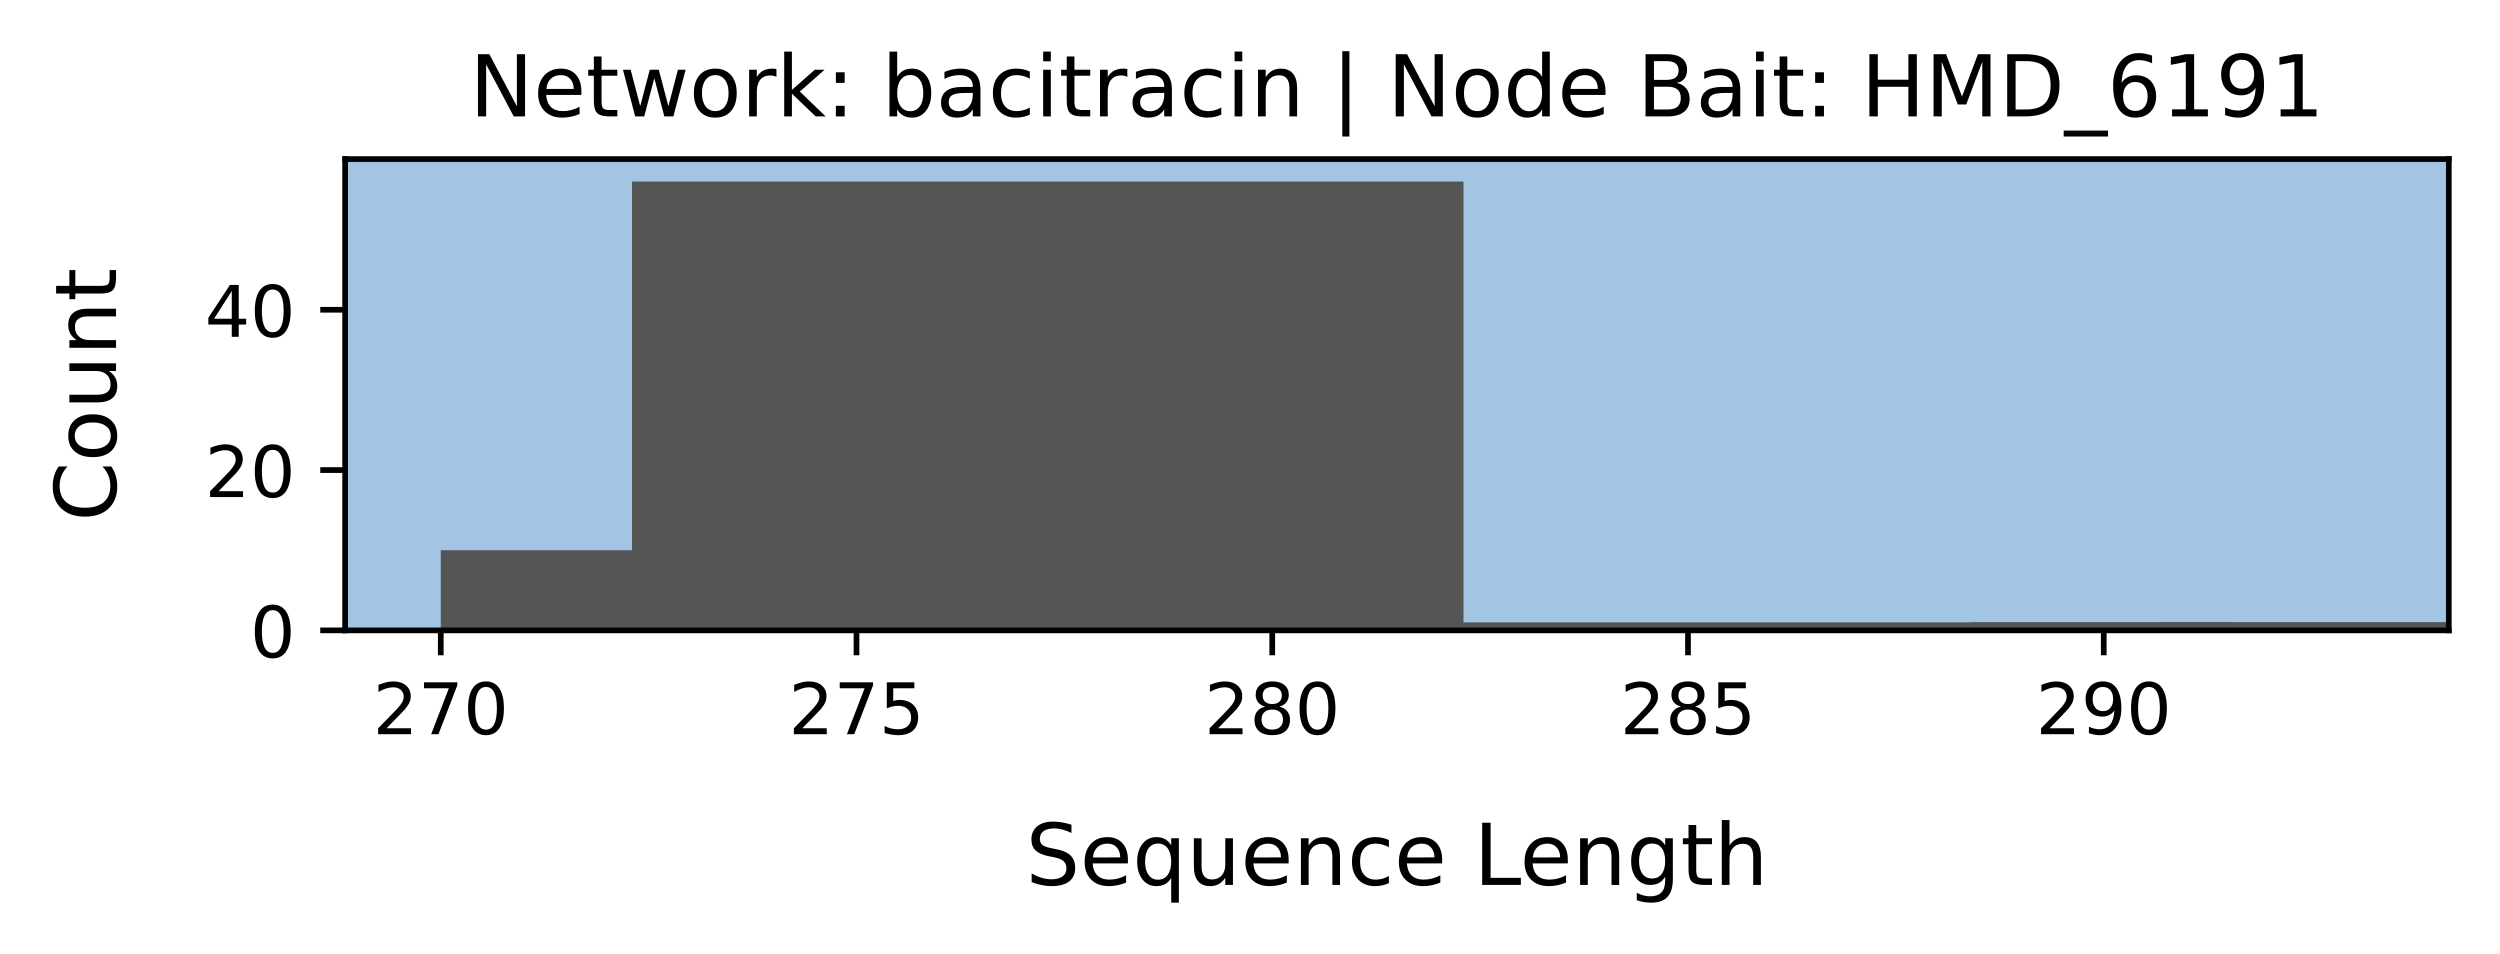
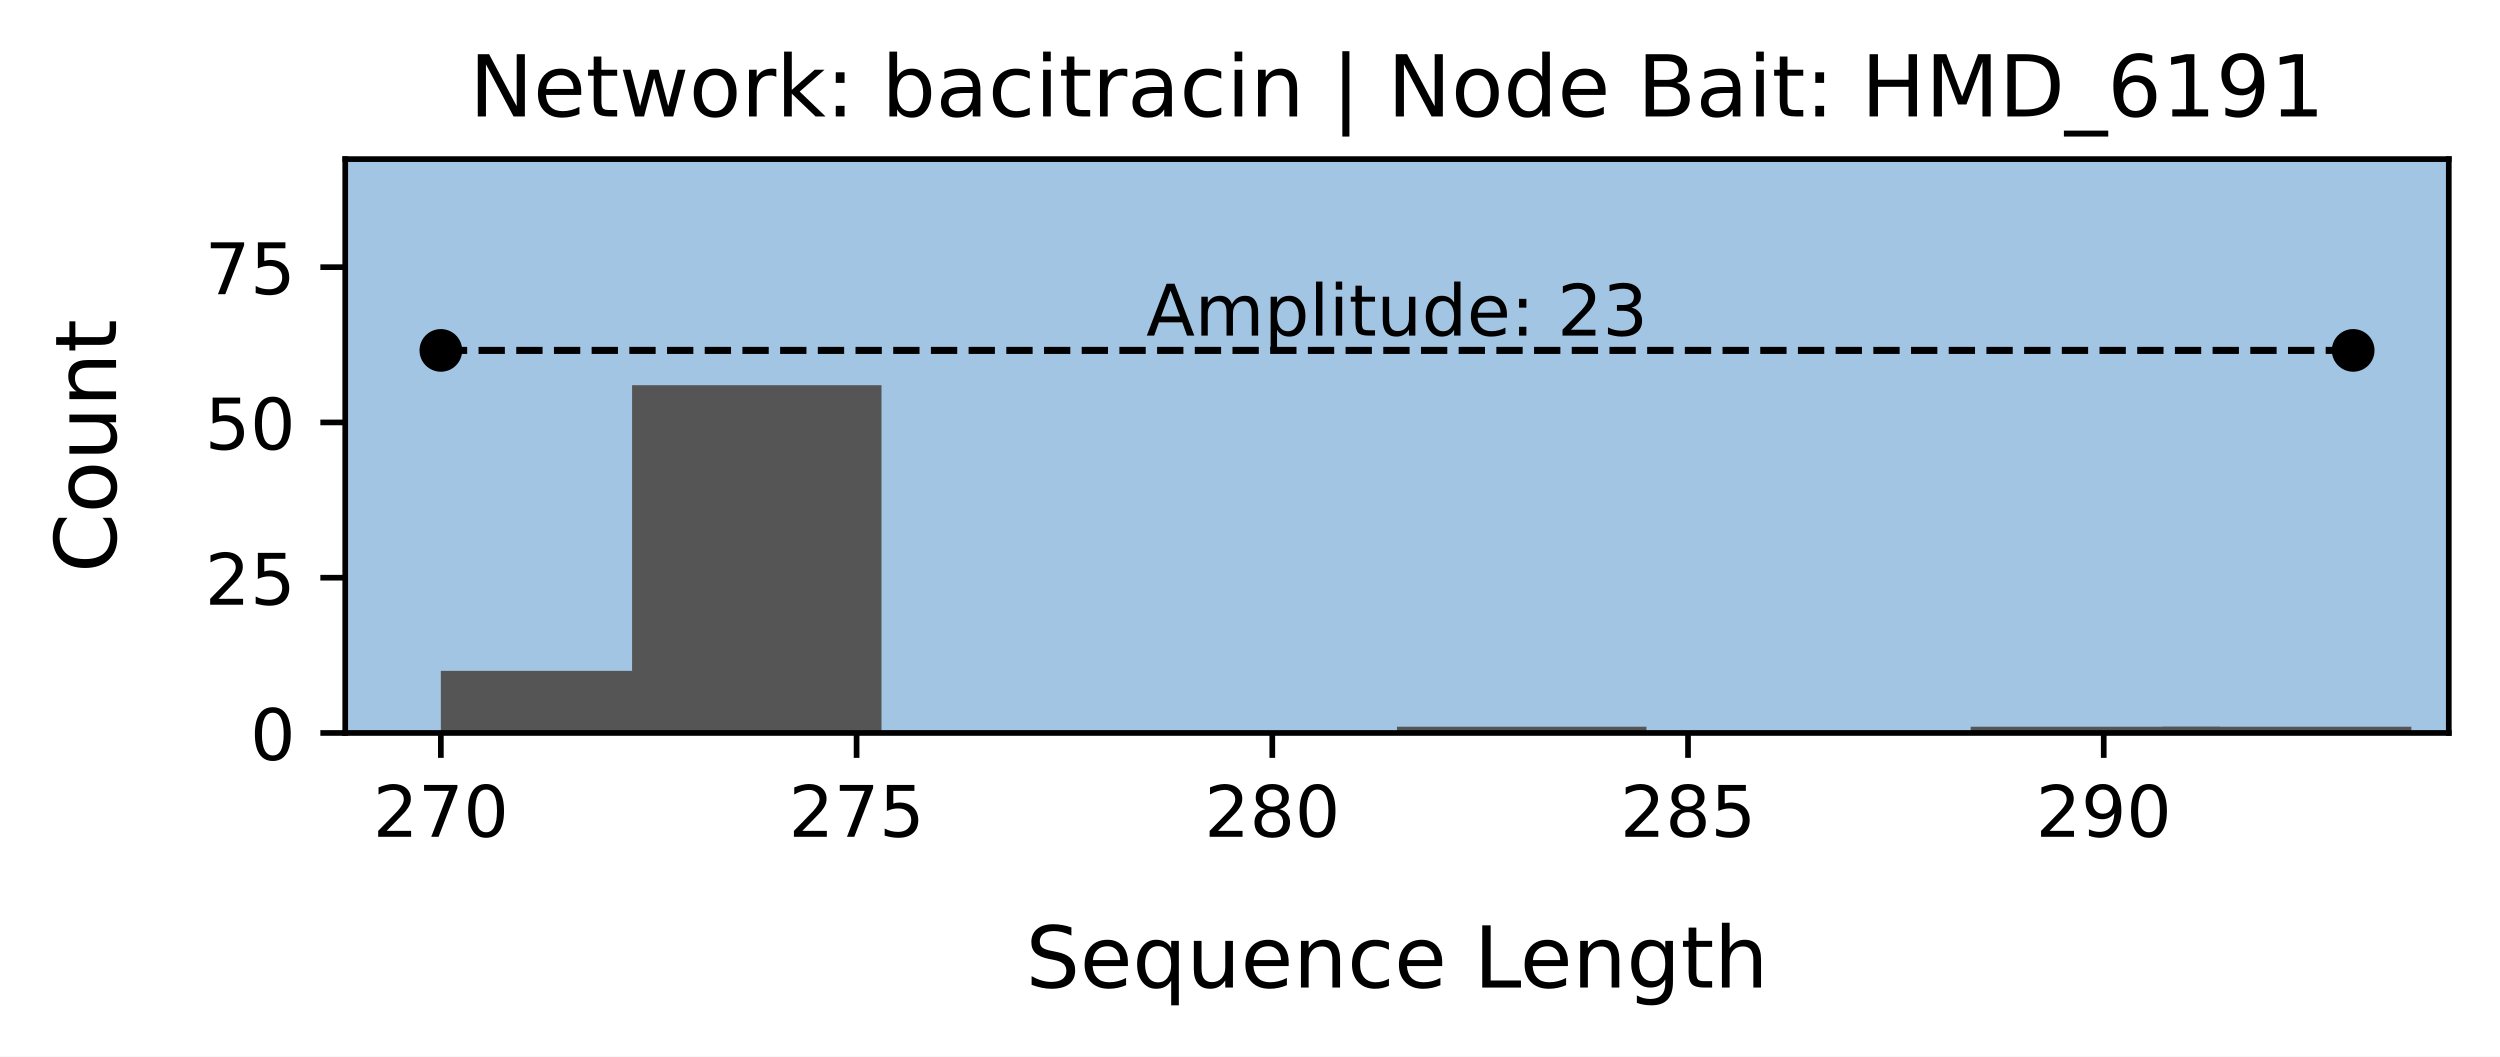
- <svg xmlns="http://www.w3.org/2000/svg" xmlns:xlink="http://www.w3.org/1999/xlink" width="351.579pt" height="134.143pt" viewBox="0 0 351.579 134.143" version="1.1">
+ <svg xmlns="http://www.w3.org/2000/svg" xmlns:xlink="http://www.w3.org/1999/xlink" width="351.489pt" height="148.542pt" viewBox="0 0 351.489 148.542" version="1.1">
  <defs>
    <style type="text/css">*{stroke-linejoin: round; stroke-linecap: butt}</style>
  </defs>
  <g id="figure_1">
    <g id="patch_1">
-       <path d="M 0 134.143  L 351.579 134.143  L 351.579 0  L 0 0  z " style="fill: #ffffff" />
+       <path d="M 0 148.542  L 351.489 148.542  L 351.489 0  L 0 0  z " style="fill: #ffffff" />
    </g>
    <g id="axes_1">
      <g id="patch_2">
-         <path d="M 48.539 88.651  L 344.379 88.651  L 344.379 22.371  L 48.539 22.371  z " style="fill: #a3c5e4" />
+         <path d="M 48.539 103.051  L 344.289 103.051  L 344.289 22.371  L 48.539 22.371  z " style="fill: #a3c5e4" />
      </g>
      <g id="patch_3">
-         <path d="M 61.986 88.651  L 178.919 88.651  L 178.919 77.379  L 61.986 77.379  z " clip-path="url(#p09d2d3f695)" style="fill: #555555" />
+         <path d="M 61.982 103.051  L 97.051 103.051  L 97.051 94.319  L 61.982 94.319  z " clip-path="url(#p4e678e7bed)" style="fill: #555555" />
      </g>
      <g id="patch_4">
-         <path d="M 88.881 88.651  L 205.813 88.651  L 205.813 25.527  L 88.881 25.527  z " clip-path="url(#p09d2d3f695)" style="fill: #555555" />
+         <path d="M 88.868 103.051  L 123.937 103.051  L 123.937 54.154  L 88.868 54.154  z " clip-path="url(#p4e678e7bed)" style="fill: #555555" />
      </g>
      <g id="patch_5">
-         <path d="M 115.775 88.651  L 232.708 88.651  L 232.708 88.651  L 115.775 88.651  z " clip-path="url(#p09d2d3f695)" style="fill: #555555" />
+         <path d="M 115.755 103.051  L 150.824 103.051  L 150.824 103.051  L 115.755 103.051  z " clip-path="url(#p4e678e7bed)" style="fill: #555555" />
      </g>
      <g id="patch_6">
-         <path d="M 142.67 88.651  L 259.602 88.651  L 259.602 88.651  L 142.67 88.651  z " clip-path="url(#p09d2d3f695)" style="fill: #555555" />
+         <path d="M 142.641 103.051  L 177.71 103.051  L 177.71 103.051  L 142.641 103.051  z " clip-path="url(#p4e678e7bed)" style="fill: #555555" />
      </g>
      <g id="patch_7">
-         <path d="M 169.564 88.651  L 286.497 88.651  L 286.497 88.651  L 169.564 88.651  z " clip-path="url(#p09d2d3f695)" style="fill: #555555" />
+         <path d="M 169.527 103.051  L 204.597 103.051  L 204.597 103.051  L 169.527 103.051  z " clip-path="url(#p4e678e7bed)" style="fill: #555555" />
      </g>
      <g id="patch_8">
-         <path d="M 196.459 88.651  L 313.392 88.651  L 313.392 87.523  L 196.459 87.523  z " clip-path="url(#p09d2d3f695)" style="fill: #555555" />
+         <path d="M 196.414 103.051  L 231.483 103.051  L 231.483 102.177  L 196.414 102.177  z " clip-path="url(#p4e678e7bed)" style="fill: #555555" />
      </g>
      <g id="patch_9">
-         <path d="M 223.353 88.651  L 340.286 88.651  L 340.286 88.651  L 223.353 88.651  z " clip-path="url(#p09d2d3f695)" style="fill: #555555" />
+         <path d="M 223.3 103.051  L 258.369 103.051  L 258.369 103.051  L 223.3 103.051  z " clip-path="url(#p4e678e7bed)" style="fill: #555555" />
      </g>
      <g id="patch_10">
-         <path d="M 250.248 88.651  L 367.181 88.651  L 367.181 88.651  L 250.248 88.651  z " clip-path="url(#p09d2d3f695)" style="fill: #555555" />
+         <path d="M 250.186 103.051  L 285.256 103.051  L 285.256 103.051  L 250.186 103.051  z " clip-path="url(#p4e678e7bed)" style="fill: #555555" />
      </g>
      <g id="patch_11">
-         <path d="M 277.142 88.651  L 394.075 88.651  L 394.075 87.523  L 277.142 87.523  z " clip-path="url(#p09d2d3f695)" style="fill: #555555" />
+         <path d="M 277.073 103.051  L 312.142 103.051  L 312.142 102.177  L 277.073 102.177  z " clip-path="url(#p4e678e7bed)" style="fill: #555555" />
      </g>
      <g id="patch_12">
-         <path d="M 304.037 88.651  L 420.97 88.651  L 420.97 87.523  L 304.037 87.523  z " clip-path="url(#p09d2d3f695)" style="fill: #555555" />
+         <path d="M 303.959 103.051  L 339.028 103.051  L 339.028 102.177  L 303.959 102.177  z " clip-path="url(#p4e678e7bed)" style="fill: #555555" />
      </g>
      <g id="matplotlib.axis_1">
        <g id="xtick_1">
          <g id="line2d_1">
            <defs>
-               <path id="m9a27b405f9" d="M 0 0  L 0 3.5  " style="stroke: #000000; stroke-width: 0.8" />
+               <path id="mc432c06a52" d="M 0 0  L 0 3.5  " style="stroke: #000000; stroke-width: 0.8" />
            </defs>
            <g>
-               <use xlink:href="#m9a27b405f9" x="61.986" y="88.651" style="stroke: #000000; stroke-width: 0.8" />
+               <use xlink:href="#mc432c06a52" x="61.982" y="103.051" style="stroke: #000000; stroke-width: 0.8" />
            </g>
          </g>
          <g id="text_1">
-             <g transform="translate(52.44227 103.2491) scale(0.1 -0.1)">
+             <g transform="translate(52.43818 117.6491) scale(0.1 -0.1)">
              <defs>
                <path id="DejaVuSans-32" d="M 1228 531  L 3431 531  L 3431 0  L 469 0  L 469 531  Q 828 903 1448 1529  Q 2069 2156 2228 2338  Q 2531 2678 2651 2914  Q 2772 3150 2772 3378  Q 2772 3750 2511 3984  Q 2250 4219 1831 4219  Q 1534 4219 1204 4116  Q 875 4013 500 3803  L 500 4441  Q 881 4594 1212 4672  Q 1544 4750 1819 4750  Q 2544 4750 2975 4387  Q 3406 4025 3406 3419  Q 3406 3131 3298 2873  Q 3191 2616 2906 2266  Q 2828 2175 2409 1742  Q 1991 1309 1228 531  z " transform="scale(0.015625)" />
                <path id="DejaVuSans-37" d="M 525 4666  L 3525 4666  L 3525 4397  L 1831 0  L 1172 0  L 2766 4134  L 525 4134  L 525 4666  z " transform="scale(0.015625)" />
                <path id="DejaVuSans-30" d="M 2034 4250  Q 1547 4250 1301 3770  Q 1056 3291 1056 2328  Q 1056 1369 1301 889  Q 1547 409 2034 409  Q 2525 409 2770 889  Q 3016 1369 3016 2328  Q 3016 3291 2770 3770  Q 2525 4250 2034 4250  z M 2034 4750  Q 2819 4750 3233 4129  Q 3647 3509 3647 2328  Q 3647 1150 3233 529  Q 2819 -91 2034 -91  Q 1250 -91 836 529  Q 422 1150 422 2328  Q 422 3509 836 4129  Q 1250 4750 2034 4750  z " transform="scale(0.015625)" />
              </defs>
              <use xlink:href="#DejaVuSans-32" />
              <use xlink:href="#DejaVuSans-37" transform="translate(63.62305 0)" />
              <use xlink:href="#DejaVuSans-30" transform="translate(127.2461 0)" />
            </g>
          </g>
        </g>
        <g id="xtick_2">
          <g id="line2d_2">
            <g>
-               <use xlink:href="#m9a27b405f9" x="120.452" y="88.651" style="stroke: #000000; stroke-width: 0.8" />
+               <use xlink:href="#mc432c06a52" x="120.431" y="103.051" style="stroke: #000000; stroke-width: 0.8" />
            </g>
          </g>
          <g id="text_2">
-             <g transform="translate(110.9087 103.2491) scale(0.1 -0.1)">
+             <g transform="translate(110.8868 117.6491) scale(0.1 -0.1)">
              <defs>
                <path id="DejaVuSans-35" d="M 691 4666  L 3169 4666  L 3169 4134  L 1269 4134  L 1269 2991  Q 1406 3038 1543 3061  Q 1681 3084 1819 3084  Q 2600 3084 3056 2656  Q 3513 2228 3513 1497  Q 3513 744 3044 326  Q 2575 -91 1722 -91  Q 1428 -91 1123 -41  Q 819 9 494 109  L 494 744  Q 775 591 1075 516  Q 1375 441 1709 441  Q 2250 441 2565 725  Q 2881 1009 2881 1497  Q 2881 1984 2565 2268  Q 2250 2553 1709 2553  Q 1456 2553 1204 2497  Q 953 2441 691 2322  L 691 4666  z " transform="scale(0.015625)" />
              </defs>
              <use xlink:href="#DejaVuSans-32" />
              <use xlink:href="#DejaVuSans-37" transform="translate(63.62305 0)" />
              <use xlink:href="#DejaVuSans-35" transform="translate(127.2461 0)" />
            </g>
          </g>
        </g>
        <g id="xtick_3">
          <g id="line2d_3">
            <g>
-               <use xlink:href="#m9a27b405f9" x="178.919" y="88.651" style="stroke: #000000; stroke-width: 0.8" />
+               <use xlink:href="#mc432c06a52" x="178.879" y="103.051" style="stroke: #000000; stroke-width: 0.8" />
            </g>
          </g>
          <g id="text_3">
-             <g transform="translate(169.3751 103.2491) scale(0.1 -0.1)">
+             <g transform="translate(169.3354 117.6491) scale(0.1 -0.1)">
              <defs>
                <path id="DejaVuSans-38" d="M 2034 2216  Q 1584 2216 1326 1975  Q 1069 1734 1069 1313  Q 1069 891 1326 650  Q 1584 409 2034 409  Q 2484 409 2743 651  Q 3003 894 3003 1313  Q 3003 1734 2745 1975  Q 2488 2216 2034 2216  z M 1403 2484  Q 997 2584 770 2862  Q 544 3141 544 3541  Q 544 4100 942 4425  Q 1341 4750 2034 4750  Q 2731 4750 3128 4425  Q 3525 4100 3525 3541  Q 3525 3141 3298 2862  Q 3072 2584 2669 2484  Q 3125 2378 3379 2068  Q 3634 1759 3634 1313  Q 3634 634 3220 271  Q 2806 -91 2034 -91  Q 1263 -91 848 271  Q 434 634 434 1313  Q 434 1759 690 2068  Q 947 2378 1403 2484  z M 1172 3481  Q 1172 3119 1398 2916  Q 1625 2713 2034 2713  Q 2441 2713 2670 2916  Q 2900 3119 2900 3481  Q 2900 3844 2670 4047  Q 2441 4250 2034 4250  Q 1625 4250 1398 4047  Q 1172 3844 1172 3481  z " transform="scale(0.015625)" />
              </defs>
              <use xlink:href="#DejaVuSans-32" />
              <use xlink:href="#DejaVuSans-38" transform="translate(63.62305 0)" />
              <use xlink:href="#DejaVuSans-30" transform="translate(127.2461 0)" />
            </g>
          </g>
        </g>
        <g id="xtick_4">
          <g id="line2d_4">
            <g>
-               <use xlink:href="#m9a27b405f9" x="237.385" y="88.651" style="stroke: #000000; stroke-width: 0.8" />
+               <use xlink:href="#mc432c06a52" x="237.328" y="103.051" style="stroke: #000000; stroke-width: 0.8" />
            </g>
          </g>
          <g id="text_4">
-             <g transform="translate(227.8415 103.2491) scale(0.1 -0.1)">
+             <g transform="translate(227.784 117.6491) scale(0.1 -0.1)">
              <use xlink:href="#DejaVuSans-32" />
              <use xlink:href="#DejaVuSans-38" transform="translate(63.62305 0)" />
              <use xlink:href="#DejaVuSans-35" transform="translate(127.2461 0)" />
            </g>
          </g>
        </g>
        <g id="xtick_5">
          <g id="line2d_5">
            <g>
-               <use xlink:href="#m9a27b405f9" x="295.852" y="88.651" style="stroke: #000000; stroke-width: 0.8" />
+               <use xlink:href="#mc432c06a52" x="295.776" y="103.051" style="stroke: #000000; stroke-width: 0.8" />
            </g>
          </g>
          <g id="text_5">
-             <g transform="translate(286.3079 103.2491) scale(0.1 -0.1)">
+             <g transform="translate(286.2326 117.6491) scale(0.1 -0.1)">
              <defs>
                <path id="DejaVuSans-39" d="M 703 97  L 703 672  Q 941 559 1184 500  Q 1428 441 1663 441  Q 2288 441 2617 861  Q 2947 1281 2994 2138  Q 2813 1869 2534 1725  Q 2256 1581 1919 1581  Q 1219 1581 811 2004  Q 403 2428 403 3163  Q 403 3881 828 4315  Q 1253 4750 1959 4750  Q 2769 4750 3195 4129  Q 3622 3509 3622 2328  Q 3622 1225 3098 567  Q 2575 -91 1691 -91  Q 1453 -91 1209 -44  Q 966 3 703 97  z M 1959 2075  Q 2384 2075 2632 2365  Q 2881 2656 2881 3163  Q 2881 3666 2632 3958  Q 2384 4250 1959 4250  Q 1534 4250 1286 3958  Q 1038 3666 1038 3163  Q 1038 2656 1286 2365  Q 1534 2075 1959 2075  z " transform="scale(0.015625)" />
              </defs>
              <use xlink:href="#DejaVuSans-32" />
              <use xlink:href="#DejaVuSans-39" transform="translate(63.62305 0)" />
              <use xlink:href="#DejaVuSans-30" transform="translate(127.2461 0)" />
            </g>
          </g>
        </g>
        <g id="text_6">
-           <g transform="translate(144.2578 124.4469) scale(0.12 -0.12)">
+           <g transform="translate(144.2128 138.8469) scale(0.12 -0.12)">
            <defs>
              <path id="DejaVuSans-53" d="M 3425 4513  L 3425 3897  Q 3066 4069 2747 4153  Q 2428 4238 2131 4238  Q 1616 4238 1336 4038  Q 1056 3838 1056 3469  Q 1056 3159 1242 3001  Q 1428 2844 1947 2747  L 2328 2669  Q 3034 2534 3370 2195  Q 3706 1856 3706 1288  Q 3706 609 3251 259  Q 2797 -91 1919 -91  Q 1588 -91 1214 -16  Q 841 59 441 206  L 441 856  Q 825 641 1194 531  Q 1563 422 1919 422  Q 2459 422 2753 634  Q 3047 847 3047 1241  Q 3047 1584 2836 1778  Q 2625 1972 2144 2069  L 1759 2144  Q 1053 2284 737 2584  Q 422 2884 422 3419  Q 422 4038 858 4394  Q 1294 4750 2059 4750  Q 2388 4750 2728 4690  Q 3069 4631 3425 4513  z " transform="scale(0.015625)" />
              <path id="DejaVuSans-65" d="M 3597 1894  L 3597 1613  L 953 1613  Q 991 1019 1311 708  Q 1631 397 2203 397  Q 2534 397 2845 478  Q 3156 559 3463 722  L 3463 178  Q 3153 47 2828 -22  Q 2503 -91 2169 -91  Q 1331 -91 842 396  Q 353 884 353 1716  Q 353 2575 817 3079  Q 1281 3584 2069 3584  Q 2775 3584 3186 3129  Q 3597 2675 3597 1894  z M 3022 2063  Q 3016 2534 2758 2815  Q 2500 3097 2075 3097  Q 1594 3097 1305 2825  Q 1016 2553 972 2059  L 3022 2063  z " transform="scale(0.015625)" />
              <path id="DejaVuSans-71" d="M 947 1747  Q 947 1113 1208 752  Q 1469 391 1925 391  Q 2381 391 2643 752  Q 2906 1113 2906 1747  Q 2906 2381 2643 2742  Q 2381 3103 1925 3103  Q 1469 3103 1208 2742  Q 947 2381 947 1747  z M 2906 525  Q 2725 213 2448 61  Q 2172 -91 1784 -91  Q 1150 -91 751 415  Q 353 922 353 1747  Q 353 2572 751 3078  Q 1150 3584 1784 3584  Q 2172 3584 2448 3432  Q 2725 3281 2906 2969  L 2906 3500  L 3481 3500  L 3481 -1331  L 2906 -1331  L 2906 525  z " transform="scale(0.015625)" />
              <path id="DejaVuSans-75" d="M 544 1381  L 544 3500  L 1119 3500  L 1119 1403  Q 1119 906 1312 657  Q 1506 409 1894 409  Q 2359 409 2629 706  Q 2900 1003 2900 1516  L 2900 3500  L 3475 3500  L 3475 0  L 2900 0  L 2900 538  Q 2691 219 2414 64  Q 2138 -91 1772 -91  Q 1169 -91 856 284  Q 544 659 544 1381  z M 1991 3584  L 1991 3584  z " transform="scale(0.015625)" />
              <path id="DejaVuSans-6e" d="M 3513 2113  L 3513 0  L 2938 0  L 2938 2094  Q 2938 2591 2744 2837  Q 2550 3084 2163 3084  Q 1697 3084 1428 2787  Q 1159 2491 1159 1978  L 1159 0  L 581 0  L 581 3500  L 1159 3500  L 1159 2956  Q 1366 3272 1645 3428  Q 1925 3584 2291 3584  Q 2894 3584 3203 3211  Q 3513 2838 3513 2113  z " transform="scale(0.015625)" />
              <path id="DejaVuSans-63" d="M 3122 3366  L 3122 2828  Q 2878 2963 2633 3030  Q 2388 3097 2138 3097  Q 1578 3097 1268 2742  Q 959 2388 959 1747  Q 959 1106 1268 751  Q 1578 397 2138 397  Q 2388 397 2633 464  Q 2878 531 3122 666  L 3122 134  Q 2881 22 2623 -34  Q 2366 -91 2075 -91  Q 1284 -91 818 406  Q 353 903 353 1747  Q 353 2603 823 3093  Q 1294 3584 2113 3584  Q 2378 3584 2631 3529  Q 2884 3475 3122 3366  z " transform="scale(0.015625)" />
              <path id="DejaVuSans-20" transform="scale(0.015625)" />
              <path id="DejaVuSans-4c" d="M 628 4666  L 1259 4666  L 1259 531  L 3531 531  L 3531 0  L 628 0  L 628 4666  z " transform="scale(0.015625)" />
              <path id="DejaVuSans-67" d="M 2906 1791  Q 2906 2416 2648 2759  Q 2391 3103 1925 3103  Q 1463 3103 1205 2759  Q 947 2416 947 1791  Q 947 1169 1205 825  Q 1463 481 1925 481  Q 2391 481 2648 825  Q 2906 1169 2906 1791  z M 3481 434  Q 3481 -459 3084 -895  Q 2688 -1331 1869 -1331  Q 1566 -1331 1297 -1286  Q 1028 -1241 775 -1147  L 775 -588  Q 1028 -725 1275 -790  Q 1522 -856 1778 -856  Q 2344 -856 2625 -561  Q 2906 -266 2906 331  L 2906 616  Q 2728 306 2450 153  Q 2172 0 1784 0  Q 1141 0 747 490  Q 353 981 353 1791  Q 353 2603 747 3093  Q 1141 3584 1784 3584  Q 2172 3584 2450 3431  Q 2728 3278 2906 2969  L 2906 3500  L 3481 3500  L 3481 434  z " transform="scale(0.015625)" />
              <path id="DejaVuSans-74" d="M 1172 4494  L 1172 3500  L 2356 3500  L 2356 3053  L 1172 3053  L 1172 1153  Q 1172 725 1289 603  Q 1406 481 1766 481  L 2356 481  L 2356 0  L 1766 0  Q 1100 0 847 248  Q 594 497 594 1153  L 594 3053  L 172 3053  L 172 3500  L 594 3500  L 594 4494  L 1172 4494  z " transform="scale(0.015625)" />
              <path id="DejaVuSans-68" d="M 3513 2113  L 3513 0  L 2938 0  L 2938 2094  Q 2938 2591 2744 2837  Q 2550 3084 2163 3084  Q 1697 3084 1428 2787  Q 1159 2491 1159 1978  L 1159 0  L 581 0  L 581 4863  L 1159 4863  L 1159 2956  Q 1366 3272 1645 3428  Q 1925 3584 2291 3584  Q 2894 3584 3203 3211  Q 3513 2838 3513 2113  z " transform="scale(0.015625)" />
            </defs>
            <use xlink:href="#DejaVuSans-53" />
            <use xlink:href="#DejaVuSans-65" transform="translate(63.47656 0)" />
            <use xlink:href="#DejaVuSans-71" transform="translate(125 0)" />
            <use xlink:href="#DejaVuSans-75" transform="translate(188.4766 0)" />
            <use xlink:href="#DejaVuSans-65" transform="translate(251.8555 0)" />
            <use xlink:href="#DejaVuSans-6e" transform="translate(313.3789 0)" />
            <use xlink:href="#DejaVuSans-63" transform="translate(376.7578 0)" />
            <use xlink:href="#DejaVuSans-65" transform="translate(431.7383 0)" />
            <use xlink:href="#DejaVuSans-20" transform="translate(493.2617 0)" />
            <use xlink:href="#DejaVuSans-4c" transform="translate(525.0488 0)" />
            <use xlink:href="#DejaVuSans-65" transform="translate(579.0117 0)" />
            <use xlink:href="#DejaVuSans-6e" transform="translate(640.5352 0)" />
            <use xlink:href="#DejaVuSans-67" transform="translate(703.9141 0)" />
            <use xlink:href="#DejaVuSans-74" transform="translate(767.3906 0)" />
            <use xlink:href="#DejaVuSans-68" transform="translate(806.5996 0)" />
          </g>
        </g>
      </g>
      <g id="matplotlib.axis_2">
        <g id="ytick_1">
          <g id="line2d_6">
            <defs>
-               <path id="m1cc6d97ac4" d="M 0 0  L -3.5 0  " style="stroke: #000000; stroke-width: 0.8" />
+               <path id="mc80a5d818e" d="M 0 0  L -3.5 0  " style="stroke: #000000; stroke-width: 0.8" />
            </defs>
            <g>
-               <use xlink:href="#m1cc6d97ac4" x="48.539" y="88.651" style="stroke: #000000; stroke-width: 0.8" />
+               <use xlink:href="#mc80a5d818e" x="48.539" y="103.051" style="stroke: #000000; stroke-width: 0.8" />
            </g>
          </g>
          <g id="text_7">
-             <g transform="translate(35.17625 92.44984) scale(0.1 -0.1)">
+             <g transform="translate(35.17625 106.8498) scale(0.1 -0.1)">
              <use xlink:href="#DejaVuSans-30" />
            </g>
          </g>
        </g>
        <g id="ytick_2">
          <g id="line2d_7">
            <g>
-               <use xlink:href="#m1cc6d97ac4" x="48.539" y="66.106" style="stroke: #000000; stroke-width: 0.8" />
+               <use xlink:href="#mc80a5d818e" x="48.539" y="81.222" style="stroke: #000000; stroke-width: 0.8" />
            </g>
          </g>
          <g id="text_8">
-             <g transform="translate(28.81375 69.90563) scale(0.1 -0.1)">
-               <use xlink:href="#DejaVuSans-32" />
-               <use xlink:href="#DejaVuSans-30" transform="translate(63.62305 0)" />
+             <g transform="translate(28.81375 85.02084) scale(0.1 -0.1)">
+               <use xlink:href="#DejaVuSans-32" />
+               <use xlink:href="#DejaVuSans-35" transform="translate(63.62305 0)" />
            </g>
          </g>
        </g>
        <g id="ytick_3">
          <g id="line2d_8">
            <g>
-               <use xlink:href="#m1cc6d97ac4" x="48.539" y="43.562" style="stroke: #000000; stroke-width: 0.8" />
+               <use xlink:href="#mc80a5d818e" x="48.539" y="59.393" style="stroke: #000000; stroke-width: 0.8" />
            </g>
          </g>
          <g id="text_9">
-             <g transform="translate(28.81375 47.36141) scale(0.1 -0.1)">
-               <defs>
-                 <path id="DejaVuSans-34" d="M 2419 4116  L 825 1625  L 2419 1625  L 2419 4116  z M 2253 4666  L 3047 4666  L 3047 1625  L 3713 1625  L 3713 1100  L 3047 1100  L 3047 0  L 2419 0  L 2419 1100  L 313 1100  L 313 1709  L 2253 4666  z " transform="scale(0.015625)" />
-               </defs>
-               <use xlink:href="#DejaVuSans-34" />
+             <g transform="translate(28.81375 63.19183) scale(0.1 -0.1)">
+               <use xlink:href="#DejaVuSans-35" />
              <use xlink:href="#DejaVuSans-30" transform="translate(63.62305 0)" />
            </g>
          </g>
        </g>
-         <g id="text_10">
-           <g transform="translate(16.31812 73.32875) rotate(-90) scale(0.12 -0.12)">
+         <g id="ytick_4">
+           <g id="line2d_9">
+             <g>
+               <use xlink:href="#mc80a5d818e" x="48.539" y="37.564" style="stroke: #000000; stroke-width: 0.8" />
+             </g>
+           </g>
+           <g id="text_10">
+             <g transform="translate(28.81375 41.36283) scale(0.1 -0.1)">
+               <use xlink:href="#DejaVuSans-37" />
+               <use xlink:href="#DejaVuSans-35" transform="translate(63.62305 0)" />
+             </g>
+           </g>
+         </g>
+         <g id="text_11">
+           <g transform="translate(16.31812 80.52875) rotate(-90) scale(0.12 -0.12)">
            <defs>
              <path id="DejaVuSans-43" d="M 4122 4306  L 4122 3641  Q 3803 3938 3442 4084  Q 3081 4231 2675 4231  Q 1875 4231 1450 3742  Q 1025 3253 1025 2328  Q 1025 1406 1450 917  Q 1875 428 2675 428  Q 3081 428 3442 575  Q 3803 722 4122 1019  L 4122 359  Q 3791 134 3420 21  Q 3050 -91 2638 -91  Q 1578 -91 968 557  Q 359 1206 359 2328  Q 359 3453 968 4101  Q 1578 4750 2638 4750  Q 3056 4750 3426 4639  Q 3797 4528 4122 4306  z " transform="scale(0.015625)" />
              <path id="DejaVuSans-6f" d="M 1959 3097  Q 1497 3097 1228 2736  Q 959 2375 959 1747  Q 959 1119 1226 758  Q 1494 397 1959 397  Q 2419 397 2687 759  Q 2956 1122 2956 1747  Q 2956 2369 2687 2733  Q 2419 3097 1959 3097  z M 1959 3584  Q 2709 3584 3137 3096  Q 3566 2609 3566 1747  Q 3566 888 3137 398  Q 2709 -91 1959 -91  Q 1206 -91 779 398  Q 353 888 353 1747  Q 353 2609 779 3096  Q 1206 3584 1959 3584  z " transform="scale(0.015625)" />
            </defs>
            <use xlink:href="#DejaVuSans-43" />
            <use xlink:href="#DejaVuSans-6f" transform="translate(69.82422 0)" />
            <use xlink:href="#DejaVuSans-75" transform="translate(131.0059 0)" />
            <use xlink:href="#DejaVuSans-6e" transform="translate(194.3848 0)" />
            <use xlink:href="#DejaVuSans-74" transform="translate(257.7637 0)" />
          </g>
        </g>
      </g>
+       <g id="LineCollection_1">
+         <path d="M 61.982 49.264  L 330.846 49.264  " clip-path="url(#p4e678e7bed)" style="fill: none; stroke-dasharray: 3.7,1.6; stroke-dashoffset: 0; stroke: #000000" />
+       </g>
+       <g id="line2d_10">
+         <defs>
+           <path id="mbbeb153cbf" d="M 0 2.5  C 0.663 2.5 1.299 2.237 1.768 1.768  C 2.237 1.299 2.5 0.663 2.5 0  C 2.5 -0.663 2.237 -1.299 1.768 -1.768  C 1.299 -2.237 0.663 -2.5 0 -2.5  C -0.663 -2.5 -1.299 -2.237 -1.768 -1.768  C -2.237 -1.299 -2.5 -0.663 -2.5 0  C -2.5 0.663 -2.237 1.299 -1.768 1.768  C -1.299 2.237 -0.663 2.5 0 2.5  z " style="stroke: #000000" />
+         </defs>
+         <g clip-path="url(#p4e678e7bed)">
+           <use xlink:href="#mbbeb153cbf" x="61.982" y="49.264" style="stroke: #000000" />
+           <use xlink:href="#mbbeb153cbf" x="330.846" y="49.264" style="stroke: #000000" />
+         </g>
+       </g>
      <g id="patch_13">
-         <path d="M 48.539 88.651  L 48.539 22.371  " style="fill: none; stroke: #000000; stroke-width: 0.8; stroke-linejoin: miter; stroke-linecap: square" />
+         <path d="M 48.539 103.051  L 48.539 22.371  " style="fill: none; stroke: #000000; stroke-width: 0.8; stroke-linejoin: miter; stroke-linecap: square" />
      </g>
      <g id="patch_14">
-         <path d="M 344.379 88.651  L 344.379 22.371  " style="fill: none; stroke: #000000; stroke-width: 0.8; stroke-linejoin: miter; stroke-linecap: square" />
+         <path d="M 344.289 103.051  L 344.289 22.371  " style="fill: none; stroke: #000000; stroke-width: 0.8; stroke-linejoin: miter; stroke-linecap: square" />
      </g>
      <g id="patch_15">
-         <path d="M 48.539 88.651  L 344.379 88.651  " style="fill: none; stroke: #000000; stroke-width: 0.8; stroke-linejoin: miter; stroke-linecap: square" />
+         <path d="M 48.539 103.051  L 344.289 103.051  " style="fill: none; stroke: #000000; stroke-width: 0.8; stroke-linejoin: miter; stroke-linecap: square" />
      </g>
      <g id="patch_16">
-         <path d="M 48.539 22.371  L 344.379 22.371  " style="fill: none; stroke: #000000; stroke-width: 0.8; stroke-linejoin: miter; stroke-linecap: square" />
-       </g>
-       <g id="text_11">
-         <g transform="translate(66.04031 16.37063) scale(0.12 -0.12)">
+         <path d="M 48.539 22.371  L 344.289 22.371  " style="fill: none; stroke: #000000; stroke-width: 0.8; stroke-linejoin: miter; stroke-linecap: square" />
+       </g>
+       <g id="text_12">
+         <g transform="translate(161.1552 47.18427) scale(0.1 -0.1)">
+           <defs>
+             <path id="DejaVuSans-41" d="M 2188 4044  L 1331 1722  L 3047 1722  L 2188 4044  z M 1831 4666  L 2547 4666  L 4325 0  L 3669 0  L 3244 1197  L 1141 1197  L 716 0  L 50 0  L 1831 4666  z " transform="scale(0.015625)" />
+             <path id="DejaVuSans-6d" d="M 3328 2828  Q 3544 3216 3844 3400  Q 4144 3584 4550 3584  Q 5097 3584 5394 3201  Q 5691 2819 5691 2113  L 5691 0  L 5113 0  L 5113 2094  Q 5113 2597 4934 2840  Q 4756 3084 4391 3084  Q 3944 3084 3684 2787  Q 3425 2491 3425 1978  L 3425 0  L 2847 0  L 2847 2094  Q 2847 2600 2669 2842  Q 2491 3084 2119 3084  Q 1678 3084 1418 2786  Q 1159 2488 1159 1978  L 1159 0  L 581 0  L 581 3500  L 1159 3500  L 1159 2956  Q 1356 3278 1631 3431  Q 1906 3584 2284 3584  Q 2666 3584 2933 3390  Q 3200 3197 3328 2828  z " transform="scale(0.015625)" />
+             <path id="DejaVuSans-70" d="M 1159 525  L 1159 -1331  L 581 -1331  L 581 3500  L 1159 3500  L 1159 2969  Q 1341 3281 1617 3432  Q 1894 3584 2278 3584  Q 2916 3584 3314 3078  Q 3713 2572 3713 1747  Q 3713 922 3314 415  Q 2916 -91 2278 -91  Q 1894 -91 1617 61  Q 1341 213 1159 525  z M 3116 1747  Q 3116 2381 2855 2742  Q 2594 3103 2138 3103  Q 1681 3103 1420 2742  Q 1159 2381 1159 1747  Q 1159 1113 1420 752  Q 1681 391 2138 391  Q 2594 391 2855 752  Q 3116 1113 3116 1747  z " transform="scale(0.015625)" />
+             <path id="DejaVuSans-6c" d="M 603 4863  L 1178 4863  L 1178 0  L 603 0  L 603 4863  z " transform="scale(0.015625)" />
+             <path id="DejaVuSans-69" d="M 603 3500  L 1178 3500  L 1178 0  L 603 0  L 603 3500  z M 603 4863  L 1178 4863  L 1178 4134  L 603 4134  L 603 4863  z " transform="scale(0.015625)" />
+             <path id="DejaVuSans-64" d="M 2906 2969  L 2906 4863  L 3481 4863  L 3481 0  L 2906 0  L 2906 525  Q 2725 213 2448 61  Q 2172 -91 1784 -91  Q 1150 -91 751 415  Q 353 922 353 1747  Q 353 2572 751 3078  Q 1150 3584 1784 3584  Q 2172 3584 2448 3432  Q 2725 3281 2906 2969  z M 947 1747  Q 947 1113 1208 752  Q 1469 391 1925 391  Q 2381 391 2643 752  Q 2906 1113 2906 1747  Q 2906 2381 2643 2742  Q 2381 3103 1925 3103  Q 1469 3103 1208 2742  Q 947 2381 947 1747  z " transform="scale(0.015625)" />
+             <path id="DejaVuSans-3a" d="M 750 794  L 1409 794  L 1409 0  L 750 0  L 750 794  z M 750 3309  L 1409 3309  L 1409 2516  L 750 2516  L 750 3309  z " transform="scale(0.015625)" />
+             <path id="DejaVuSans-33" d="M 2597 2516  Q 3050 2419 3304 2112  Q 3559 1806 3559 1356  Q 3559 666 3084 287  Q 2609 -91 1734 -91  Q 1441 -91 1130 -33  Q 819 25 488 141  L 488 750  Q 750 597 1062 519  Q 1375 441 1716 441  Q 2309 441 2620 675  Q 2931 909 2931 1356  Q 2931 1769 2642 2001  Q 2353 2234 1838 2234  L 1294 2234  L 1294 2753  L 1863 2753  Q 2328 2753 2575 2939  Q 2822 3125 2822 3475  Q 2822 3834 2567 4026  Q 2313 4219 1838 4219  Q 1578 4219 1281 4162  Q 984 4106 628 3988  L 628 4550  Q 988 4650 1302 4700  Q 1616 4750 1894 4750  Q 2613 4750 3031 4423  Q 3450 4097 3450 3541  Q 3450 3153 3228 2886  Q 3006 2619 2597 2516  z " transform="scale(0.015625)" />
+           </defs>
+           <use xlink:href="#DejaVuSans-41" />
+           <use xlink:href="#DejaVuSans-6d" transform="translate(68.4082 0)" />
+           <use xlink:href="#DejaVuSans-70" transform="translate(165.8203 0)" />
+           <use xlink:href="#DejaVuSans-6c" transform="translate(229.2969 0)" />
+           <use xlink:href="#DejaVuSans-69" transform="translate(257.0801 0)" />
+           <use xlink:href="#DejaVuSans-74" transform="translate(284.8633 0)" />
+           <use xlink:href="#DejaVuSans-75" transform="translate(324.0723 0)" />
+           <use xlink:href="#DejaVuSans-64" transform="translate(387.4512 0)" />
+           <use xlink:href="#DejaVuSans-65" transform="translate(450.9277 0)" />
+           <use xlink:href="#DejaVuSans-3a" transform="translate(512.4512 0)" />
+           <use xlink:href="#DejaVuSans-20" transform="translate(546.1426 0)" />
+           <use xlink:href="#DejaVuSans-32" transform="translate(577.9297 0)" />
+           <use xlink:href="#DejaVuSans-33" transform="translate(641.5527 0)" />
+         </g>
+       </g>
+       <g id="text_13">
+         <g transform="translate(65.99531 16.37063) scale(0.12 -0.12)">
          <defs>
            <path id="DejaVuSans-4e" d="M 628 4666  L 1478 4666  L 3547 763  L 3547 4666  L 4159 4666  L 4159 0  L 3309 0  L 1241 3903  L 1241 0  L 628 0  L 628 4666  z " transform="scale(0.015625)" />
            <path id="DejaVuSans-77" d="M 269 3500  L 844 3500  L 1563 769  L 2278 3500  L 2956 3500  L 3675 769  L 4391 3500  L 4966 3500  L 4050 0  L 3372 0  L 2619 2869  L 1863 0  L 1184 0  L 269 3500  z " transform="scale(0.015625)" />
            <path id="DejaVuSans-72" d="M 2631 2963  Q 2534 3019 2420 3045  Q 2306 3072 2169 3072  Q 1681 3072 1420 2755  Q 1159 2438 1159 1844  L 1159 0  L 581 0  L 581 3500  L 1159 3500  L 1159 2956  Q 1341 3275 1631 3429  Q 1922 3584 2338 3584  Q 2397 3584 2469 3576  Q 2541 3569 2628 3553  L 2631 2963  z " transform="scale(0.015625)" />
            <path id="DejaVuSans-6b" d="M 581 4863  L 1159 4863  L 1159 1991  L 2875 3500  L 3609 3500  L 1753 1863  L 3688 0  L 2938 0  L 1159 1709  L 1159 0  L 581 0  L 581 4863  z " transform="scale(0.015625)" />
-             <path id="DejaVuSans-3a" d="M 750 794  L 1409 794  L 1409 0  L 750 0  L 750 794  z M 750 3309  L 1409 3309  L 1409 2516  L 750 2516  L 750 3309  z " transform="scale(0.015625)" />
            <path id="DejaVuSans-62" d="M 3116 1747  Q 3116 2381 2855 2742  Q 2594 3103 2138 3103  Q 1681 3103 1420 2742  Q 1159 2381 1159 1747  Q 1159 1113 1420 752  Q 1681 391 2138 391  Q 2594 391 2855 752  Q 3116 1113 3116 1747  z M 1159 2969  Q 1341 3281 1617 3432  Q 1894 3584 2278 3584  Q 2916 3584 3314 3078  Q 3713 2572 3713 1747  Q 3713 922 3314 415  Q 2916 -91 2278 -91  Q 1894 -91 1617 61  Q 1341 213 1159 525  L 1159 0  L 581 0  L 581 4863  L 1159 4863  L 1159 2969  z " transform="scale(0.015625)" />
            <path id="DejaVuSans-61" d="M 2194 1759  Q 1497 1759 1228 1600  Q 959 1441 959 1056  Q 959 750 1161 570  Q 1363 391 1709 391  Q 2188 391 2477 730  Q 2766 1069 2766 1631  L 2766 1759  L 2194 1759  z M 3341 1997  L 3341 0  L 2766 0  L 2766 531  Q 2569 213 2275 61  Q 1981 -91 1556 -91  Q 1019 -91 701 211  Q 384 513 384 1019  Q 384 1609 779 1909  Q 1175 2209 1959 2209  L 2766 2209  L 2766 2266  Q 2766 2663 2505 2880  Q 2244 3097 1772 3097  Q 1472 3097 1187 3025  Q 903 2953 641 2809  L 641 3341  Q 956 3463 1253 3523  Q 1550 3584 1831 3584  Q 2591 3584 2966 3190  Q 3341 2797 3341 1997  z " transform="scale(0.015625)" />
-             <path id="DejaVuSans-69" d="M 603 3500  L 1178 3500  L 1178 0  L 603 0  L 603 3500  z M 603 4863  L 1178 4863  L 1178 4134  L 603 4134  L 603 4863  z " transform="scale(0.015625)" />
            <path id="DejaVuSans-7c" d="M 1344 4891  L 1344 -1509  L 813 -1509  L 813 4891  L 1344 4891  z " transform="scale(0.015625)" />
-             <path id="DejaVuSans-64" d="M 2906 2969  L 2906 4863  L 3481 4863  L 3481 0  L 2906 0  L 2906 525  Q 2725 213 2448 61  Q 2172 -91 1784 -91  Q 1150 -91 751 415  Q 353 922 353 1747  Q 353 2572 751 3078  Q 1150 3584 1784 3584  Q 2172 3584 2448 3432  Q 2725 3281 2906 2969  z M 947 1747  Q 947 1113 1208 752  Q 1469 391 1925 391  Q 2381 391 2643 752  Q 2906 1113 2906 1747  Q 2906 2381 2643 2742  Q 2381 3103 1925 3103  Q 1469 3103 1208 2742  Q 947 2381 947 1747  z " transform="scale(0.015625)" />
            <path id="DejaVuSans-42" d="M 1259 2228  L 1259 519  L 2272 519  Q 2781 519 3026 730  Q 3272 941 3272 1375  Q 3272 1813 3026 2020  Q 2781 2228 2272 2228  L 1259 2228  z M 1259 4147  L 1259 2741  L 2194 2741  Q 2656 2741 2882 2914  Q 3109 3088 3109 3444  Q 3109 3797 2882 3972  Q 2656 4147 2194 4147  L 1259 4147  z M 628 4666  L 2241 4666  Q 2963 4666 3353 4366  Q 3744 4066 3744 3513  Q 3744 3084 3544 2831  Q 3344 2578 2956 2516  Q 3422 2416 3680 2098  Q 3938 1781 3938 1306  Q 3938 681 3513 340  Q 3088 0 2303 0  L 628 0  L 628 4666  z " transform="scale(0.015625)" />
            <path id="DejaVuSans-48" d="M 628 4666  L 1259 4666  L 1259 2753  L 3553 2753  L 3553 4666  L 4184 4666  L 4184 0  L 3553 0  L 3553 2222  L 1259 2222  L 1259 0  L 628 0  L 628 4666  z " transform="scale(0.015625)" />
            <path id="DejaVuSans-4d" d="M 628 4666  L 1569 4666  L 2759 1491  L 3956 4666  L 4897 4666  L 4897 0  L 4281 0  L 4281 4097  L 3078 897  L 2444 897  L 1241 4097  L 1241 0  L 628 0  L 628 4666  z " transform="scale(0.015625)" />
            <path id="DejaVuSans-44" d="M 1259 4147  L 1259 519  L 2022 519  Q 2988 519 3436 956  Q 3884 1394 3884 2338  Q 3884 3275 3436 3711  Q 2988 4147 2022 4147  L 1259 4147  z M 628 4666  L 1925 4666  Q 3281 4666 3915 4102  Q 4550 3538 4550 2338  Q 4550 1131 3912 565  Q 3275 0 1925 0  L 628 0  L 628 4666  z " transform="scale(0.015625)" />
            <path id="DejaVuSans-5f" d="M 3263 -1063  L 3263 -1509  L -63 -1509  L -63 -1063  L 3263 -1063  z " transform="scale(0.015625)" />
            <path id="DejaVuSans-36" d="M 2113 2584  Q 1688 2584 1439 2293  Q 1191 2003 1191 1497  Q 1191 994 1439 701  Q 1688 409 2113 409  Q 2538 409 2786 701  Q 3034 994 3034 1497  Q 3034 2003 2786 2293  Q 2538 2584 2113 2584  z M 3366 4563  L 3366 3988  Q 3128 4100 2886 4159  Q 2644 4219 2406 4219  Q 1781 4219 1451 3797  Q 1122 3375 1075 2522  Q 1259 2794 1537 2939  Q 1816 3084 2150 3084  Q 2853 3084 3261 2657  Q 3669 2231 3669 1497  Q 3669 778 3244 343  Q 2819 -91 2113 -91  Q 1303 -91 875 529  Q 447 1150 447 2328  Q 447 3434 972 4092  Q 1497 4750 2381 4750  Q 2619 4750 2861 4703  Q 3103 4656 3366 4563  z " transform="scale(0.015625)" />
            <path id="DejaVuSans-31" d="M 794 531  L 1825 531  L 1825 4091  L 703 3866  L 703 4441  L 1819 4666  L 2450 4666  L 2450 531  L 3481 531  L 3481 0  L 794 0  L 794 531  z " transform="scale(0.015625)" />
          </defs>
          <use xlink:href="#DejaVuSans-4e" />
          <use xlink:href="#DejaVuSans-65" transform="translate(74.80469 0)" />
          <use xlink:href="#DejaVuSans-74" transform="translate(136.3281 0)" />
          <use xlink:href="#DejaVuSans-77" transform="translate(175.5371 0)" />
          <use xlink:href="#DejaVuSans-6f" transform="translate(257.3242 0)" />
          <use xlink:href="#DejaVuSans-72" transform="translate(318.5059 0)" />
          <use xlink:href="#DejaVuSans-6b" transform="translate(359.6191 0)" />
          <use xlink:href="#DejaVuSans-3a" transform="translate(417.5293 0)" />
          <use xlink:href="#DejaVuSans-20" transform="translate(451.2207 0)" />
          <use xlink:href="#DejaVuSans-62" transform="translate(483.0078 0)" />
          <use xlink:href="#DejaVuSans-61" transform="translate(546.4844 0)" />
          <use xlink:href="#DejaVuSans-63" transform="translate(607.7637 0)" />
          <use xlink:href="#DejaVuSans-69" transform="translate(662.7441 0)" />
          <use xlink:href="#DejaVuSans-74" transform="translate(690.5273 0)" />
          <use xlink:href="#DejaVuSans-72" transform="translate(729.7363 0)" />
          <use xlink:href="#DejaVuSans-61" transform="translate(770.8496 0)" />
          <use xlink:href="#DejaVuSans-63" transform="translate(832.1289 0)" />
          <use xlink:href="#DejaVuSans-69" transform="translate(887.1094 0)" />
          <use xlink:href="#DejaVuSans-6e" transform="translate(914.8926 0)" />
          <use xlink:href="#DejaVuSans-20" transform="translate(978.2715 0)" />
          <use xlink:href="#DejaVuSans-7c" transform="translate(1010.059 0)" />
          <use xlink:href="#DejaVuSans-20" transform="translate(1043.75 0)" />
          <use xlink:href="#DejaVuSans-4e" transform="translate(1075.537 0)" />
          <use xlink:href="#DejaVuSans-6f" transform="translate(1150.342 0)" />
          <use xlink:href="#DejaVuSans-64" transform="translate(1211.523 0)" />
          <use xlink:href="#DejaVuSans-65" transform="translate(1275 0)" />
          <use xlink:href="#DejaVuSans-20" transform="translate(1336.523 0)" />
          <use xlink:href="#DejaVuSans-42" transform="translate(1368.311 0)" />
          <use xlink:href="#DejaVuSans-61" transform="translate(1436.914 0)" />
          <use xlink:href="#DejaVuSans-69" transform="translate(1498.193 0)" />
          <use xlink:href="#DejaVuSans-74" transform="translate(1525.977 0)" />
          <use xlink:href="#DejaVuSans-3a" transform="translate(1565.186 0)" />
          <use xlink:href="#DejaVuSans-20" transform="translate(1598.877 0)" />
          <use xlink:href="#DejaVuSans-48" transform="translate(1630.664 0)" />
          <use xlink:href="#DejaVuSans-4d" transform="translate(1705.859 0)" />
          <use xlink:href="#DejaVuSans-44" transform="translate(1792.139 0)" />
          <use xlink:href="#DejaVuSans-5f" transform="translate(1869.141 0)" />
          <use xlink:href="#DejaVuSans-36" transform="translate(1919.141 0)" />
          <use xlink:href="#DejaVuSans-31" transform="translate(1982.764 0)" />
          <use xlink:href="#DejaVuSans-39" transform="translate(2046.387 0)" />
          <use xlink:href="#DejaVuSans-31" transform="translate(2110.01 0)" />
        </g>
      </g>
    </g>
  </g>
  <defs>
-     <clipPath id="p09d2d3f695">
-       <rect x="48.539" y="22.371" width="295.84" height="66.28" />
+     <clipPath id="p4e678e7bed">
+       <rect x="48.539" y="22.371" width="295.75" height="80.68" />
    </clipPath>
  </defs>
</svg>
